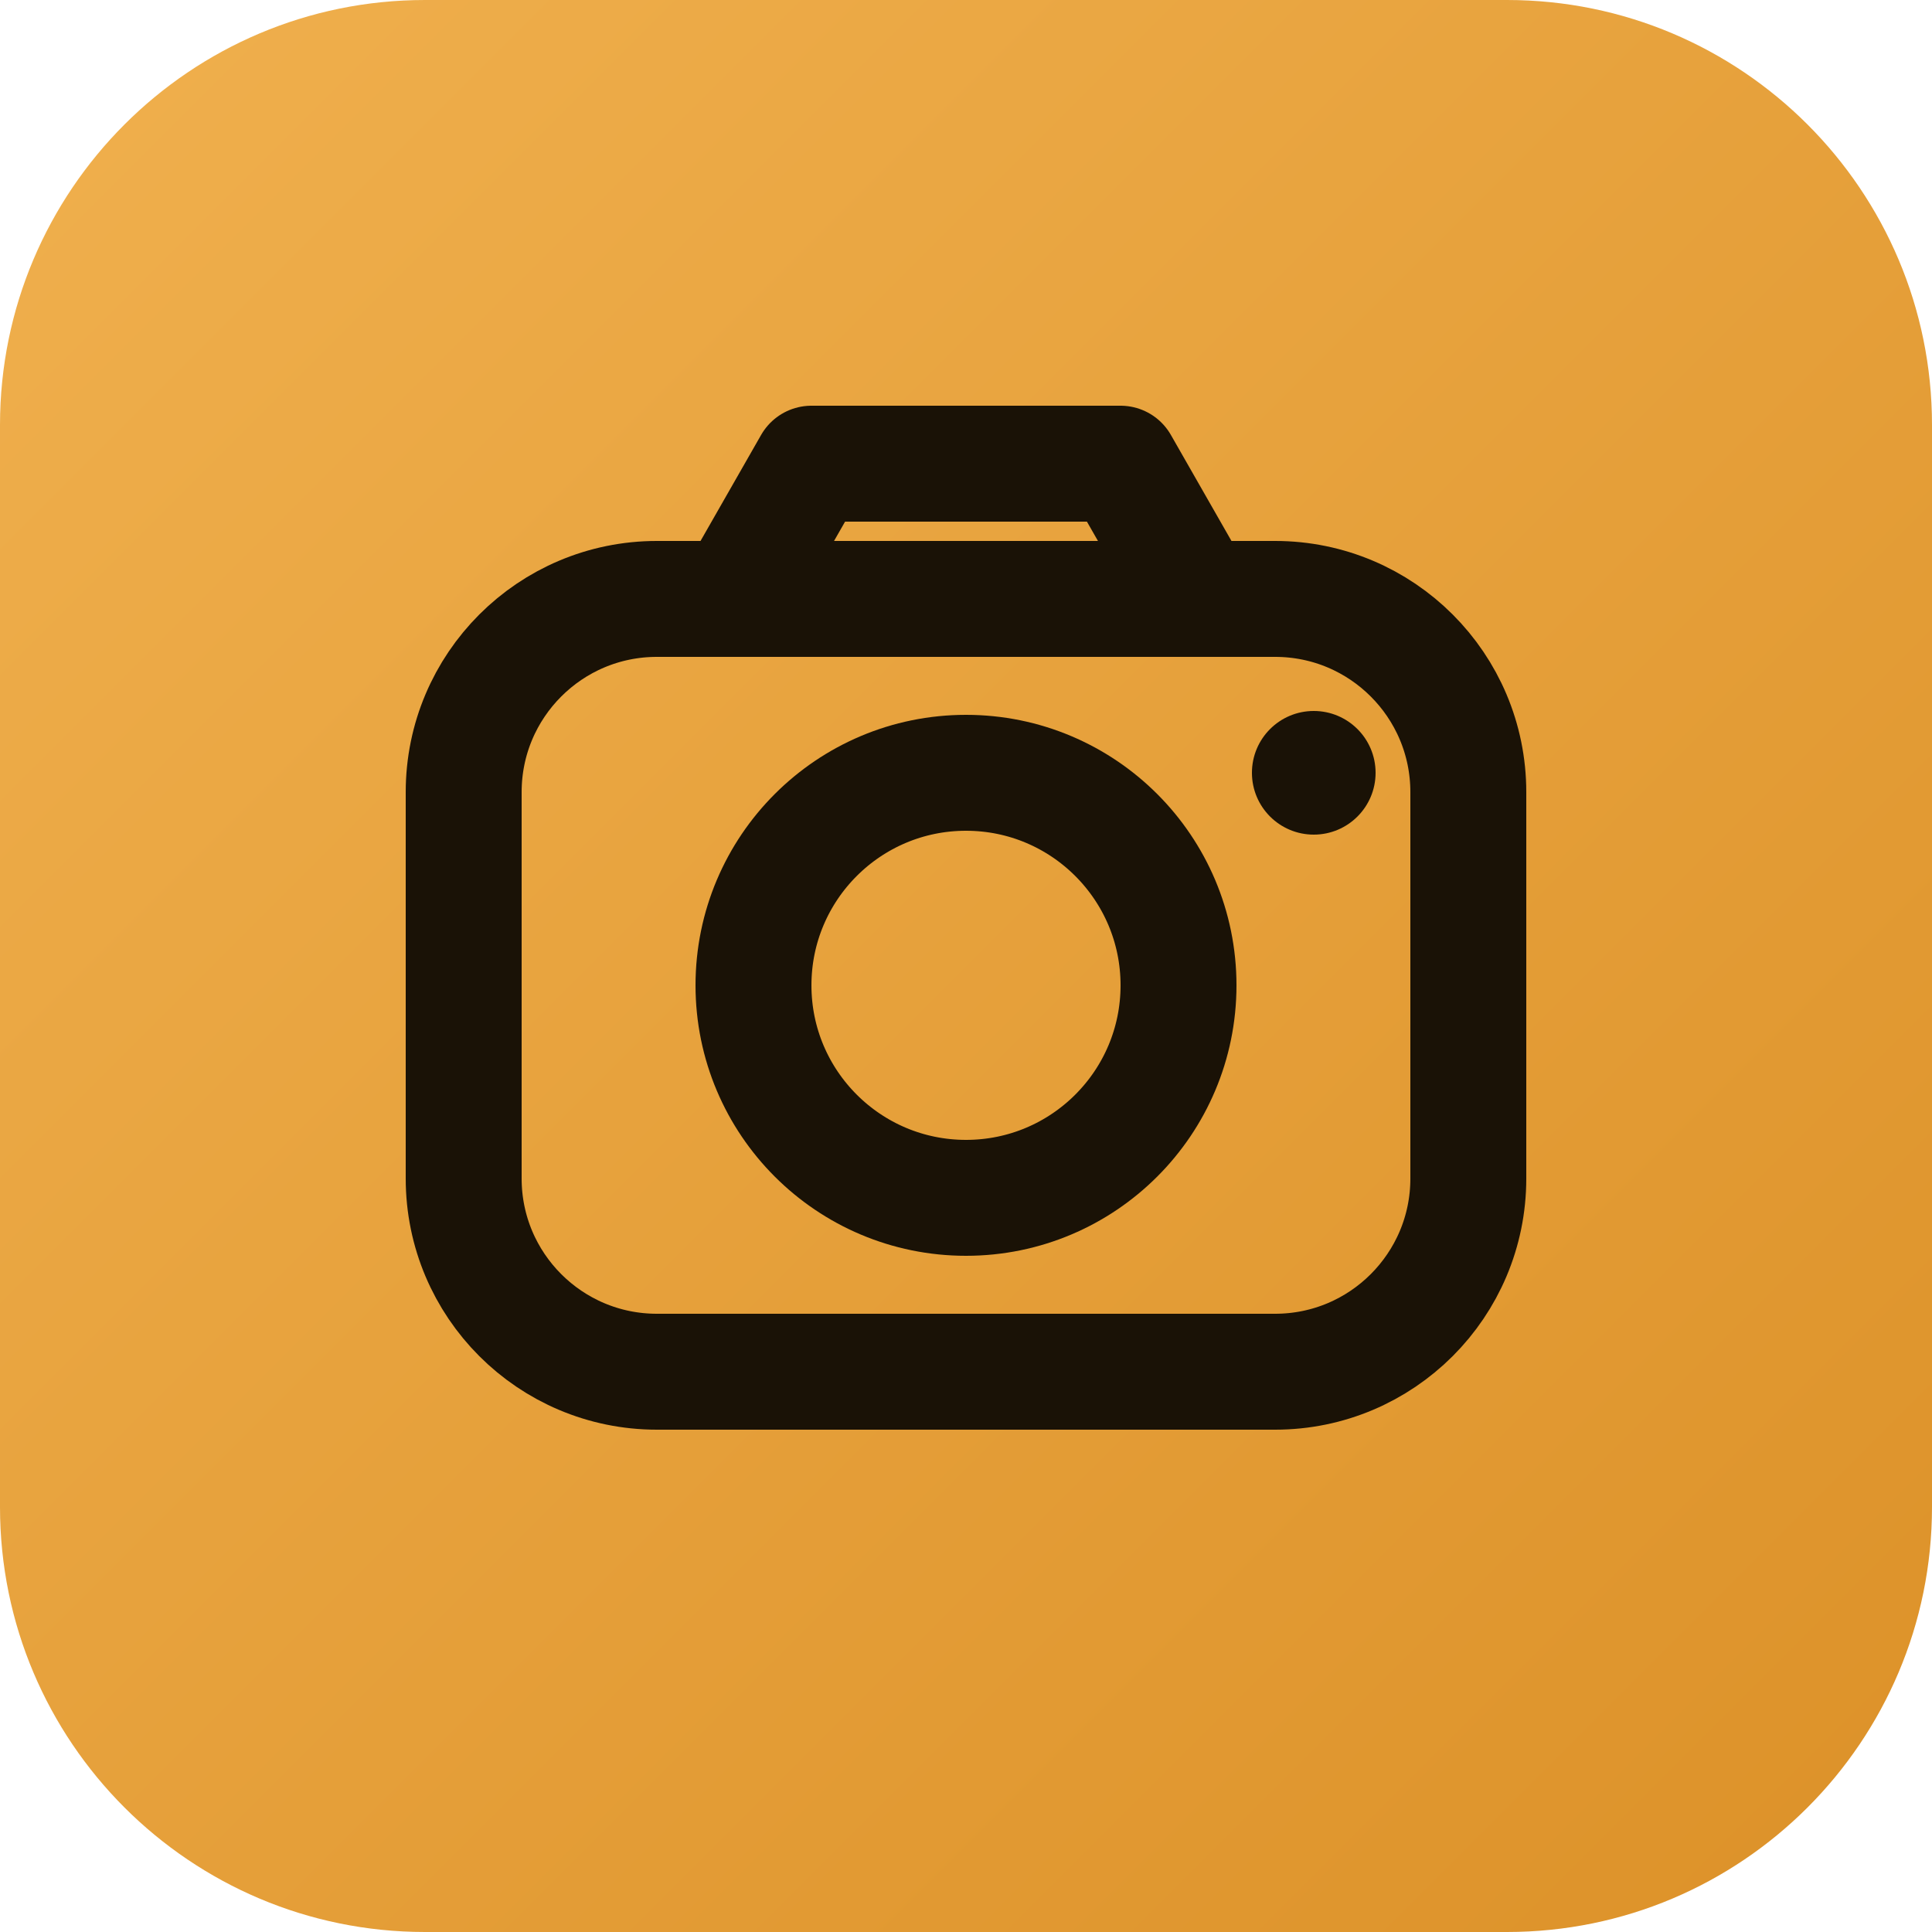
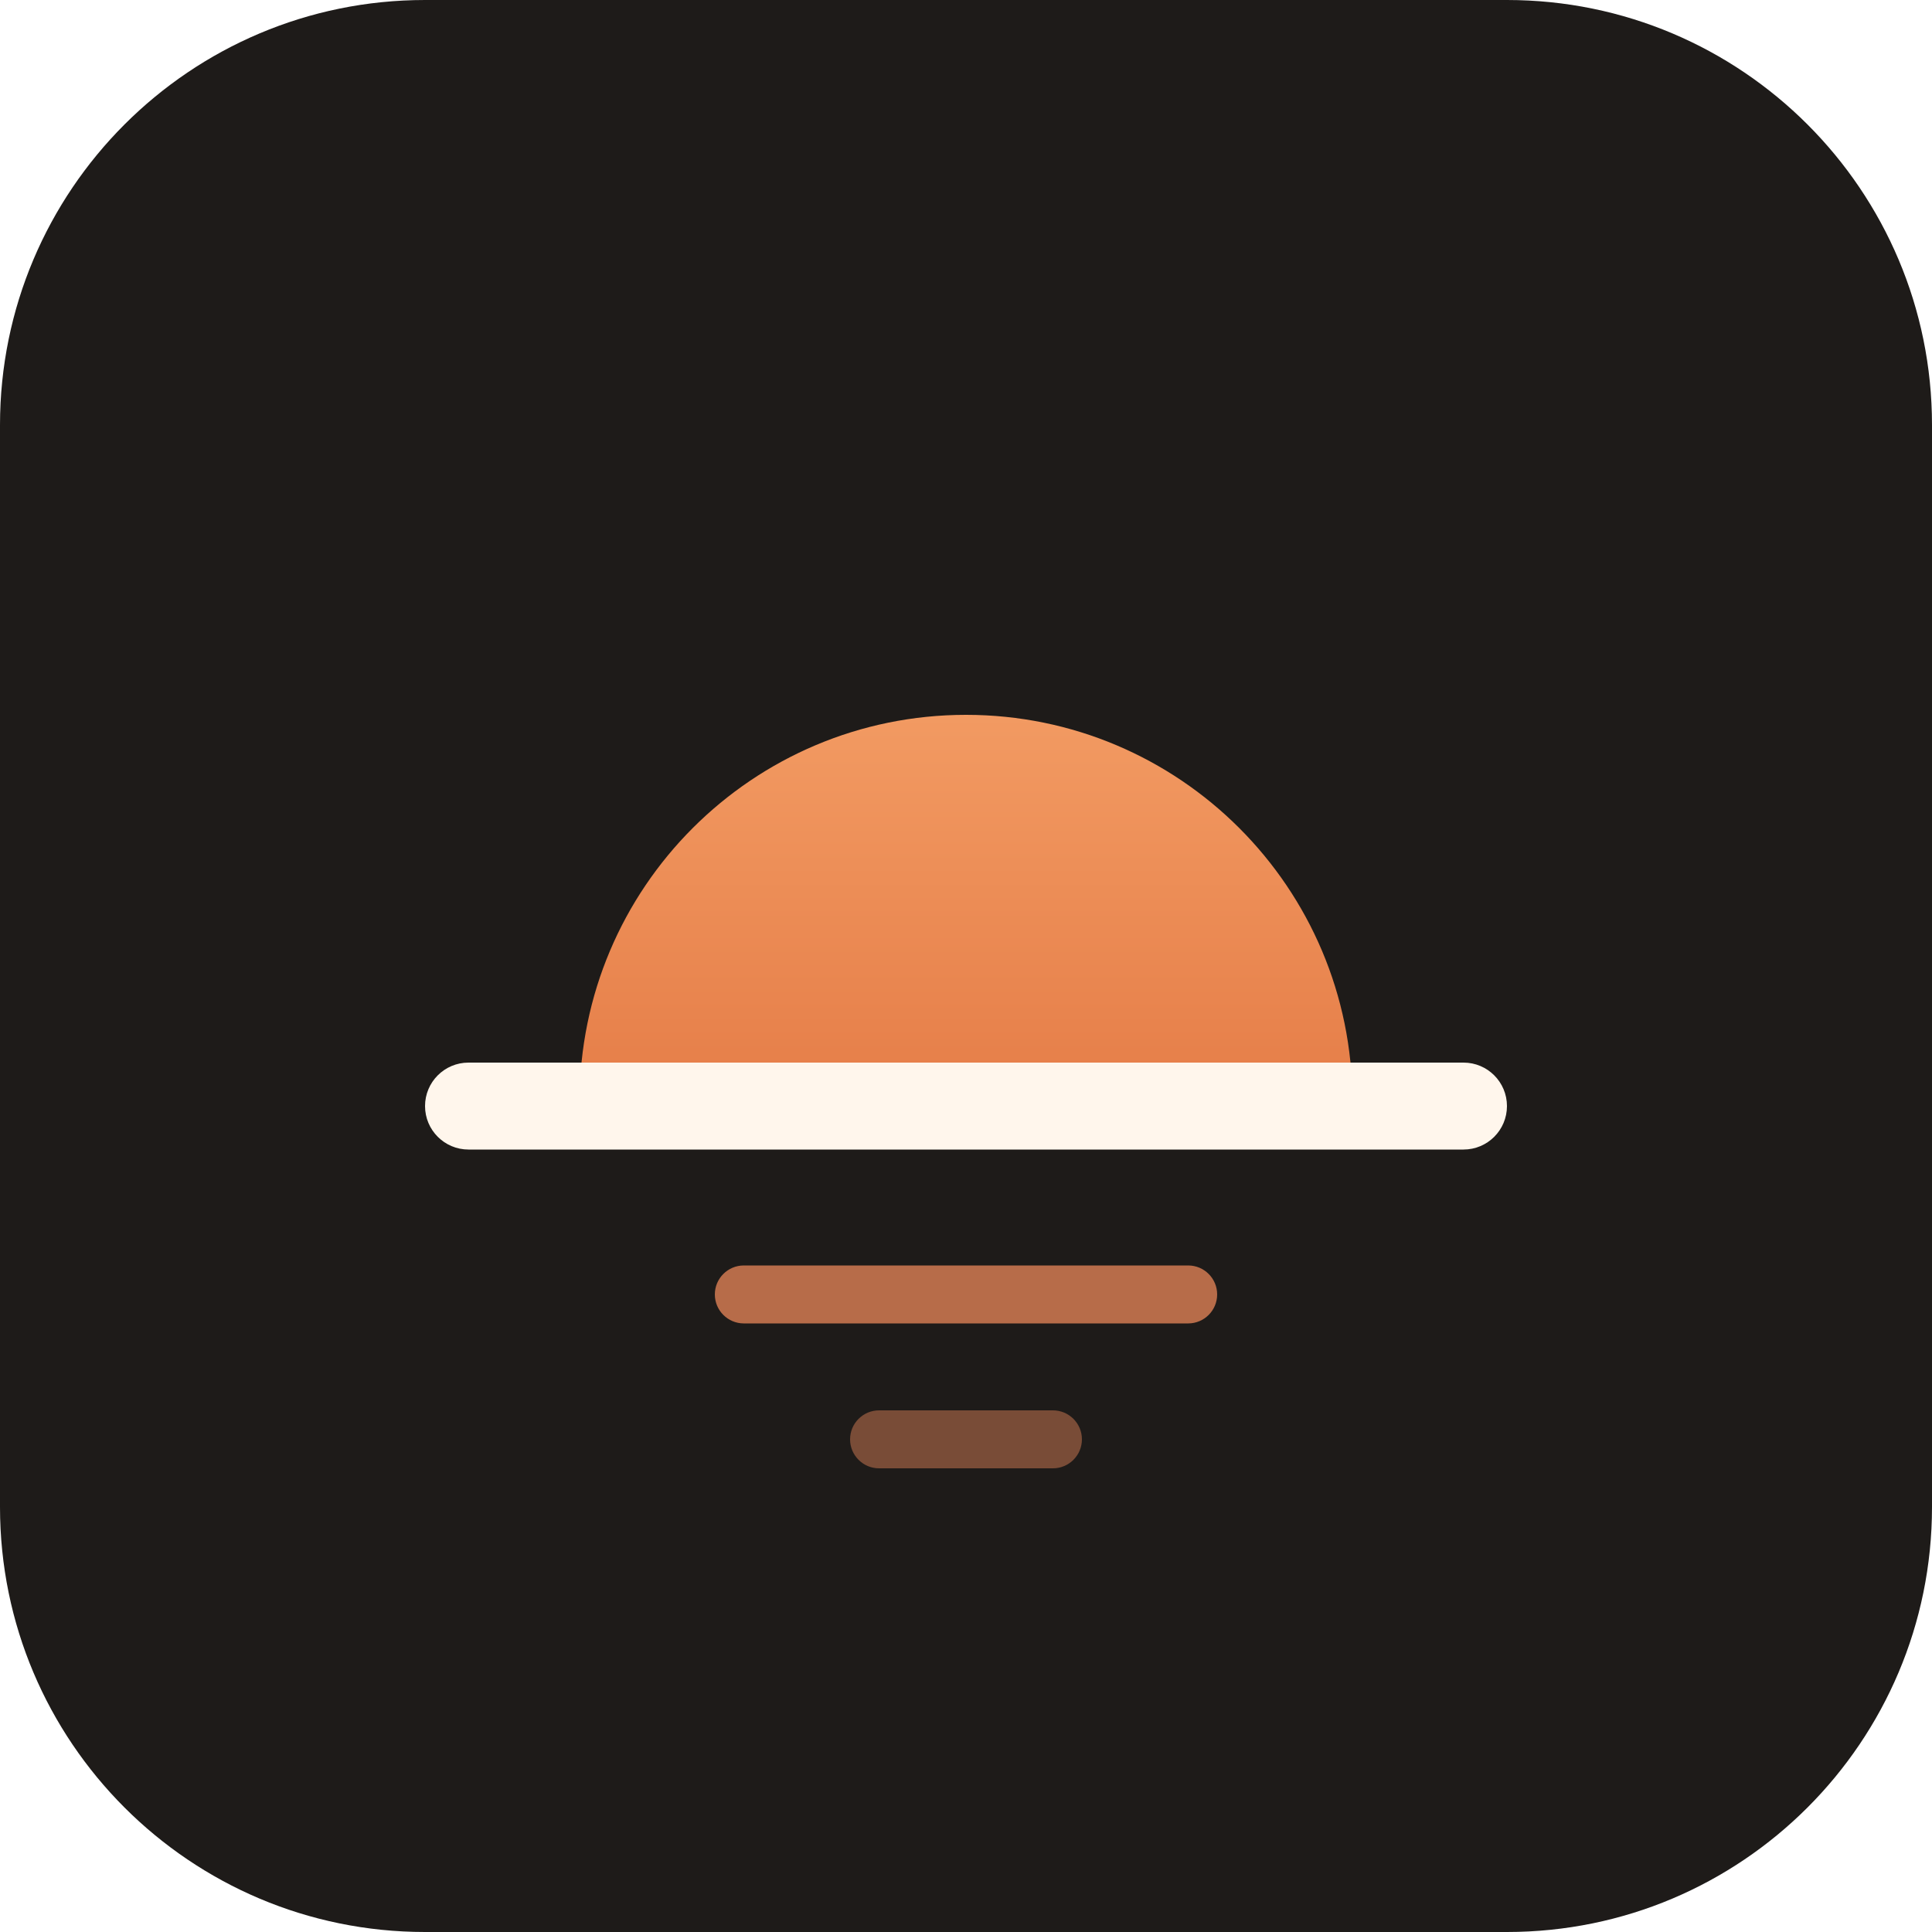
<svg xmlns="http://www.w3.org/2000/svg" viewBox="0 0 100 100">
  <defs>
-     <linearGradient id="g" x1="0" y1="0" x2="1" y2="1">
-       <stop offset="0" stop-color="#F0B04E" />
-       <stop offset="1" stop-color="#DC9128" />
+     <linearGradient id="s" x1="0" y1="0" x2="0" y2="1">
+       <stop offset="0" stop-color="#F29A62" />
+       <stop offset="1" stop-color="#D9612E" />
    </linearGradient>
+     <clipPath id="c">
+       <rect width="100" height="57" />
+     </clipPath>
  </defs>
-   <rect width="100" height="100" rx="22" fill="url(#g)" />
-   <rect x="24" y="31" width="52" height="40" rx="10" fill="none" stroke="#1A1206" stroke-width="6" />
-   <circle cx="50" cy="51" r="11" fill="none" stroke="#1A1206" stroke-width="6" />
-   <path d="M38 31l4-7h16l4 7" fill="none" stroke="#1A1206" stroke-width="6" stroke-linejoin="round" />
-   <circle cx="68" cy="40" r="3.2" fill="#1A1206" />
+   <rect id="bg" width="100" height="100" rx="22" fill="#1E1B19" />
+   <g id="motiv">
+     <circle cx="50" cy="57" r="20" fill="url(#s)" clip-path="url(#c)" />
+     <rect x="22" y="55" width="56" height="4.5" rx="2.25" fill="#FFF6EC" />
+     <rect x="37" y="65.5" width="26" height="3" rx="1.5" fill="#E9875A" opacity=".75" />
+     <rect x="44" y="73" width="12" height="3" rx="1.5" fill="#E9875A" opacity=".45" />
+   </g>
</svg>
